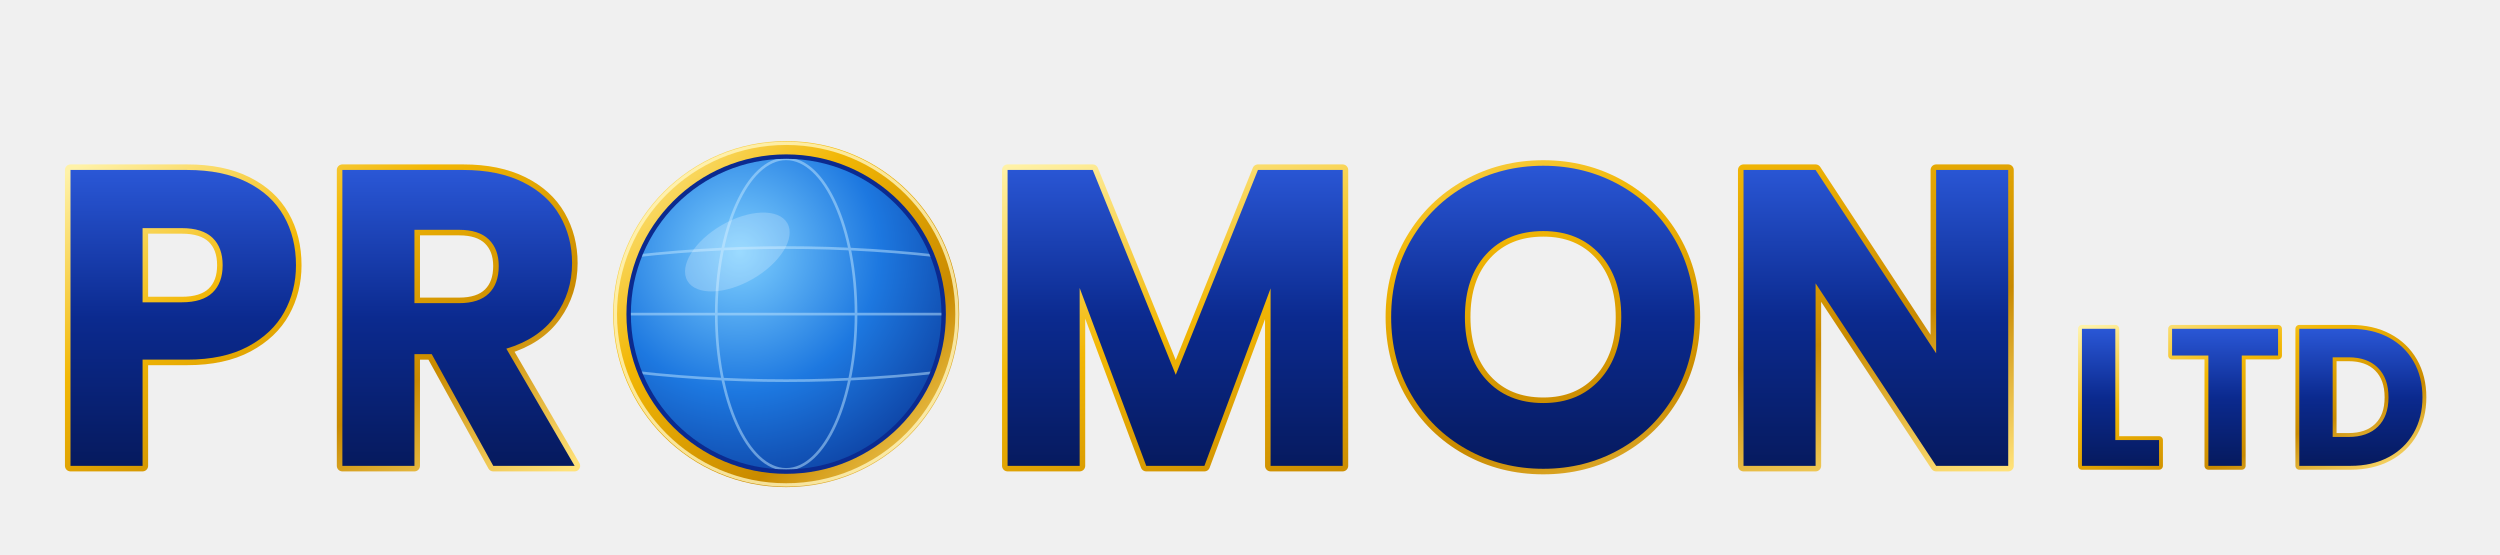
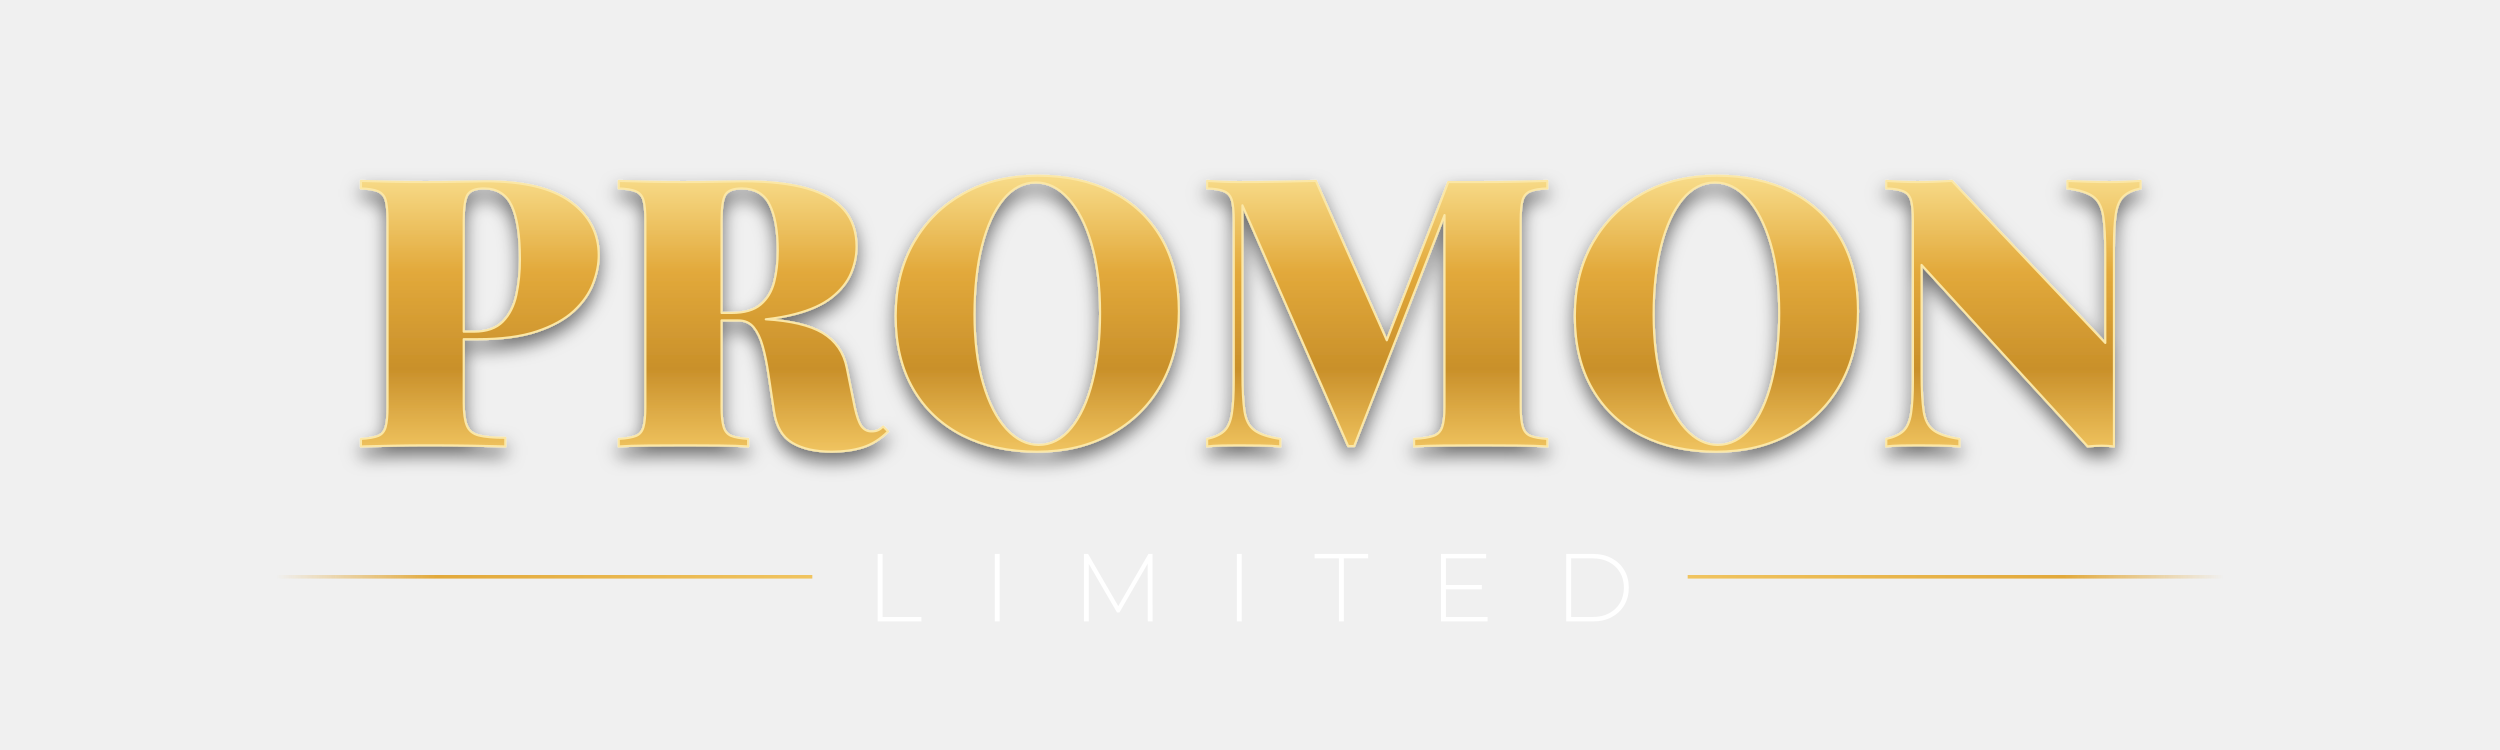
- <svg xmlns="http://www.w3.org/2000/svg" viewBox="0 0 1127 250" width="1127" height="250" role="img" aria-label="PROMON LTD">
+ <svg xmlns="http://www.w3.org/2000/svg" viewBox="0 0 1400 420" width="1400" height="420" role="img" aria-label="PROMON LIMITED">
  <defs>
-     <linearGradient id="blue" x1="0" y1="0" x2="0" y2="1">
-       <stop offset="0" stop-color="#2a57d6" />
-       <stop offset="0.5" stop-color="#0b2a8f" />
-       <stop offset="1" stop-color="#061a5e" />
+     <linearGradient id="gold" x1="0" y1="0" x2="0" y2="1">
+       <stop offset="0" stop-color="#f8dc8a" />
+       <stop offset="0.35" stop-color="#e2a93b" />
+       <stop offset="0.7" stop-color="#c9902a" />
+       <stop offset="1" stop-color="#f0c460" />
    </linearGradient>
-     <linearGradient id="gold" x1="0" y1="0" x2="1" y2="1">
-       <stop offset="0" stop-color="#fff2a8" />
-       <stop offset="0.35" stop-color="#f2b705" />
-       <stop offset="0.7" stop-color="#c98a00" />
-       <stop offset="1" stop-color="#ffe27a" />
+     <linearGradient id="line" x1="0" y1="0" x2="1" y2="0">
+       <stop offset="0" stop-color="#e2a93b" stop-opacity="0" />
+       <stop offset="0.3" stop-color="#e2a93b" />
+       <stop offset="1" stop-color="#f0c460" />
    </linearGradient>
-     <radialGradient id="ocean" cx="0.35" cy="0.3" r="0.9">
-       <stop offset="0" stop-color="#7fd0ff" />
-       <stop offset="0.5" stop-color="#1d78e0" />
-       <stop offset="1" stop-color="#08308f" />
-     </radialGradient>
-     <clipPath id="globeClip">
-       <circle cx="354.4" cy="141.6" r="70" />
-     </clipPath>
+     <linearGradient id="lineR" x1="1" y1="0" x2="0" y2="0">
+       <stop offset="0" stop-color="#e2a93b" stop-opacity="0" />
+       <stop offset="0.3" stop-color="#e2a93b" />
+       <stop offset="1" stop-color="#f0c460" />
+     </linearGradient>
+     <filter id="shadow" x="-5%" y="-10%" width="110%" height="130%">
+       <feDropShadow dx="0" dy="5" stdDeviation="5" flood-color="#000" flood-opacity="0.55" />
+     </filter>
  </defs>
-   <g fill="url(#blue)" stroke="url(#gold)" stroke-width="5" stroke-linejoin="round" paint-order="stroke">
-     <path d="M84.41 162.12H64.27V210.0H31.78V76.62H84.41Q100.37 76.62 111.39 82.13Q122.41 87.64 127.92 97.33Q133.43 107.02 133.43 119.56Q133.43 131.15 128.11 140.745Q122.79 150.34 111.77 156.23Q100.75 162.12 84.41 162.12ZM100.37 119.56Q100.37 111.58 95.81 107.21Q91.25 102.84 81.94 102.84H64.27V136.28H81.94Q91.25 136.28 95.81 131.91Q100.37 127.54 100.37 119.56Z M222.36 210.0 194.62 159.65H186.83V210.0H154.34V76.62H208.87Q224.64 76.62 235.755 82.13Q246.87 87.64 252.38 97.235Q257.89 106.83 257.89 118.61Q257.89 131.91 250.385 142.36Q242.88 152.81 228.25 157.18L259.03 210.0ZM186.83 136.66H206.97Q215.9 136.66 220.365 132.29Q224.83 127.92 224.83 119.94Q224.83 112.34 220.365 107.97Q215.9 103.6 206.97 103.6H186.83Z" />
-     <path d="M605.27 76.62V210.0H572.78V130.01L542.95 210.0H516.73L486.71 129.82V210.0H454.22V76.62H492.6L530.03 168.96L567.08 76.62Z M627.13 142.93Q627.13 123.36 636.345 107.78Q645.56 92.2 661.235 83.46Q676.91 74.72 695.72 74.72Q714.53 74.72 730.205 83.46Q745.88 92.2 754.905 107.78Q763.93 123.36 763.93 142.93Q763.93 162.5 754.81 178.175Q745.69 193.85 730.11 202.59Q714.53 211.33 695.72 211.33Q676.91 211.33 661.235 202.59Q645.56 193.85 636.345 178.175Q627.13 162.5 627.13 142.93ZM730.87 142.93Q730.87 125.26 721.275 114.715Q711.68 104.17 695.72 104.17Q679.57 104.17 669.975 114.62Q660.38 125.07 660.38 142.93Q660.38 160.6 669.975 171.145Q679.57 181.69 695.72 181.69Q711.68 181.69 721.275 171.05Q730.87 160.41 730.87 142.93Z M905.3 210.0H872.81L818.47 127.73V210.0H785.98V76.62H818.47L872.81 159.27V76.62H905.3Z" />
-   </g>
-   <g fill="url(#blue)" stroke="url(#gold)" stroke-width="3.5" stroke-linejoin="round" paint-order="stroke">
-     <path d="M953.584 198.384H973.296V210.0H938.536V148.224H953.584Z M1026.952 148.224V160.28H1010.584V210.0H995.536V160.28H979.168V148.224Z M1092.048 179.112Q1092.048 188.176 1088.044 195.216Q1084.04 202.256 1076.692 206.128Q1069.344 210.0 1059.664 210.0H1036.52V148.224H1059.664Q1069.432 148.224 1076.736 152.096Q1084.04 155.968 1088.044 162.964Q1092.048 169.96 1092.048 179.112ZM1076.736 179.112Q1076.736 170.576 1071.984 165.824Q1067.232 161.072 1058.696 161.072H1051.568V196.976H1058.696Q1067.232 196.976 1071.984 192.312Q1076.736 187.648 1076.736 179.112Z" />
-   </g>
-   <g>
-     <circle cx="354.4" cy="141.6" r="78" fill="url(#gold)" />
-     <circle cx="354.4" cy="141.6" r="72" fill="#0b2a8f" />
-     <circle cx="354.4" cy="141.6" r="70" fill="url(#ocean)" />
-     <g clip-path="url(#globeClip)" fill="#ffffff" opacity="0.92" transform="translate(284.4,71.6)">
-       <path d="M30 40 C45 28 62 30 70 40 C78 48 72 58 62 62 C56 72 44 70 40 62 C30 58 22 50 30 40 Z" />
-       <path d="M78 74 C90 70 104 76 108 90 C110 104 100 118 92 124 C84 118 76 104 78 74 Z" />
-       <path d="M96 36 C108 30 124 36 126 48 C120 56 104 56 96 50 Z" />
-       <path d="M44 84 C52 80 60 86 58 98 C54 106 46 102 44 84 Z" />
-     </g>
-     <g clip-path="url(#globeClip)" fill="none" stroke="#bfe6ff" stroke-width="1.2" opacity="0.5">
-       <ellipse cx="354.4" cy="141.6" rx="31.5" ry="70" />
-       <line x1="276.4" y1="141.6" x2="432.4" y2="141.6" />
-       <path d="M276.4 116.6 Q354.4 106.6 432.4 116.6" />
-       <path d="M276.4 166.6 Q354.4 176.6 432.4 166.6" />
-     </g>
-     <ellipse cx="332.4" cy="113.6" rx="26" ry="14" fill="#fff" opacity="0.22" transform="rotate(-30 332.4 113.6)" />
-     <circle cx="354.4" cy="141.6" r="77" fill="none" stroke="#fff6c0" stroke-width="1.5" opacity="0.8" />
-   </g>
+   <path d="M202.13 101.32Q208.22 101.53 218.2 101.74Q228.17 101.95 238.25 101.95Q248.75 101.95 258.41 101.74Q268.07 101.53 272.06 101.53Q303.98 101.53 319.62 113.08Q335.27 124.63 335.27 142.9Q335.27 150.46 332.12 158.75Q328.97 167.05 321.41 174.09Q313.85 181.12 300.73 185.53Q287.6 189.94 267.44 189.94H259.67V225.64Q259.67 234.25 261.46 238.45Q263.24 242.65 268.28 243.91Q273.32 245.17 282.98 245.17V250Q275.84 249.79 264.29 249.58Q252.74 249.37 239.72 249.37Q230.06 249.37 220.4 249.58Q210.74 249.79 202.13 250V245.8Q208.64 245.38 211.79 244.12Q214.94 242.86 215.99 239.08Q217.04 235.3 217.04 227.74V123.58Q217.04 115.81 215.99 112.14Q214.94 108.46 211.69 107.1Q208.43 105.73 202.13 105.52ZM259.67 185.74H265.34Q276.05 185.74 281.62 180.07Q287.18 174.4 289.18 165.16Q291.17 155.92 291.17 145.21Q291.17 125.26 286.66 115.39Q282.14 105.52 271.01 105.52Q263.87 105.52 261.77 109.09Q259.67 112.66 259.67 123.58Z M346.51 101.32Q352.6 101.53 362.58 101.74Q372.55 101.95 382.63 101.95Q393.13 101.95 402.79 101.74Q412.45 101.53 416.44 101.53Q437.86 101.53 451.83 105.52Q465.79 109.51 472.72 117.6Q479.65 125.68 479.65 138.07Q479.65 145.84 476.5 153.19Q473.35 160.54 465.79 166.53Q458.23 172.51 445.21 175.87Q438.07 177.76 428.83 178.81Q449.83 180.07 460.54 186.37Q471.67 193.09 474.19 206.11L478.6 227.95Q480.28 235.72 482.38 238.66Q484.48 241.6 488.05 241.6Q490.15 241.6 491.62 240.97Q493.09 240.34 494.56 238.87L497.29 241.6Q490.78 248.11 483.12 250.53Q475.45 252.94 465.79 252.94Q452.14 252.94 443.74 248Q435.34 243.07 433.45 230.26L430.3 209.26Q429.04 200.65 427.15 193.93Q425.26 187.21 422.11 183.32Q418.96 179.44 413.5 179.44H404.05V227.74Q404.05 235.3 405.21 239.08Q406.36 242.86 409.51 244.12Q412.66 245.38 418.96 245.8V250Q412.87 249.58 403.32 249.48Q393.76 249.37 383.89 249.37Q372.55 249.37 362.58 249.48Q352.6 249.58 346.51 250V245.8Q353.02 245.38 356.17 244.12Q359.32 242.86 360.37 239.08Q361.42 235.3 361.42 227.74V123.58Q361.42 115.81 360.37 112.14Q359.32 108.46 356.07 107.1Q352.81 105.73 346.51 105.52ZM404.05 175.24H409.72Q420.43 175.24 426 170.52Q431.56 165.79 433.56 157.92Q435.55 150.04 435.55 140.38Q435.55 123.79 431.04 114.66Q426.52 105.52 415.39 105.52Q408.25 105.52 406.15 109.09Q404.05 112.66 404.05 123.58Z M580.98 98.38Q604.71 98.38 622.56 107.41Q640.41 116.44 650.28 133.34Q660.15 150.25 660.15 174.4Q660.15 197.92 650.07 215.56Q639.99 233.2 622.04 243.07Q604.08 252.94 580.77 252.94Q557.04 252.94 539.19 243.91Q521.34 234.88 511.47 217.87Q501.6 200.86 501.6 176.92Q501.6 153.4 511.79 135.76Q521.97 118.12 539.82 108.25Q557.67 98.38 580.98 98.38ZM580.14 102.16Q569.64 102.16 561.87 111.61Q554.1 121.06 549.9 137.65Q545.7 154.24 545.7 176.08Q545.7 198.34 550.53 214.82Q555.36 231.31 563.55 240.24Q571.74 249.16 581.61 249.16Q592.11 249.16 599.88 239.71Q607.65 230.26 611.85 213.56Q616.05 196.87 616.05 175.24Q616.05 152.77 611.22 136.39Q606.39 120.01 598.2 111.08Q590.01 102.16 580.14 102.16Z M866.48 101.32V105.52Q860.18 105.73 856.93 107.1Q853.67 108.46 852.62 112.14Q851.57 115.81 851.57 123.58V227.74Q851.57 235.3 852.73 239.08Q853.88 242.86 857.03 244.12Q860.18 245.38 866.48 245.8V250Q859.97 249.58 849.89 249.48Q839.81 249.37 829.31 249.37Q817.97 249.37 808 249.48Q798.02 249.58 791.93 250V245.8Q799.07 245.38 802.75 244.12Q806.42 242.86 807.68 239.08Q808.94 235.3 808.94 227.74V120.43L758.33 249.79H754.97L695.75 114.97V208.84Q695.75 222.91 696.9 230.37Q698.06 237.82 702.58 241.07Q707.09 244.33 716.96 245.8V250Q712.76 249.58 706.04 249.48Q699.32 249.37 693.44 249.37Q688.82 249.37 683.99 249.48Q679.16 249.58 676.01 250V245.8Q682.52 244.33 685.67 241.29Q688.82 238.24 689.87 231.52Q690.92 224.8 690.92 213.04V123.58Q690.92 115.81 689.87 112.14Q688.82 108.46 685.57 107.1Q682.31 105.73 676.01 105.52V101.32Q679.16 101.53 683.99 101.74Q688.82 101.95 693.44 101.95Q705.62 101.95 716.75 101.74Q727.88 101.53 736.91 101.32L776.6 190.57L811.04 101.95H829.31Q839.81 101.95 849.89 101.74Q859.97 101.53 866.48 101.32Z M961.3 98.38Q985.03 98.38 1002.88 107.41Q1020.73 116.44 1030.6 133.34Q1040.47 150.25 1040.47 174.4Q1040.47 197.92 1030.39 215.56Q1020.31 233.2 1002.36 243.07Q984.4 252.94 961.09 252.94Q937.36 252.94 919.51 243.91Q901.66 234.88 891.79 217.87Q881.92 200.86 881.92 176.92Q881.92 153.4 892.11 135.76Q902.29 118.12 920.14 108.25Q937.99 98.38 961.3 98.38ZM960.46 102.16Q949.96 102.16 942.19 111.61Q934.42 121.06 930.22 137.65Q926.02 154.24 926.02 176.08Q926.02 198.34 930.85 214.82Q935.68 231.31 943.87 240.24Q952.06 249.16 961.93 249.16Q972.43 249.16 980.2 239.71Q987.97 230.26 992.17 213.56Q996.37 196.87 996.37 175.24Q996.37 152.77 991.54 136.39Q986.71 120.01 978.52 111.08Q970.33 102.16 960.46 102.16Z M1198.71 101.32V105.52Q1192.41 106.78 1189.15 109.93Q1185.9 113.08 1184.85 119.7Q1183.8 126.31 1183.8 138.28V250Q1180.65 249.58 1176.97 249.58Q1173.3 249.58 1169.1 250L1076.07 148.36V208.84Q1076.07 222.91 1077.22 230.37Q1078.38 237.82 1082.89 241.07Q1087.41 244.33 1097.28 245.8V250Q1093.08 249.58 1086.36 249.48Q1079.64 249.37 1073.76 249.37Q1069.14 249.37 1064.31 249.48Q1059.48 249.58 1056.33 250V245.8Q1062.84 244.33 1065.99 241.29Q1069.14 238.24 1070.19 231.52Q1071.24 224.8 1071.24 213.04V123.58Q1071.24 115.81 1070.19 112.14Q1069.14 108.46 1065.88 107.1Q1062.63 105.73 1056.33 105.52V101.32Q1059.48 101.53 1064.31 101.74Q1069.14 101.95 1073.76 101.95Q1079.01 101.95 1084.05 101.74Q1089.09 101.53 1093.08 101.32L1178.97 192.04V142.48Q1178.97 128.41 1177.82 120.96Q1176.66 113.5 1172.25 110.14Q1167.84 106.78 1157.76 105.52V101.32Q1161.96 101.53 1168.68 101.74Q1175.4 101.95 1181.28 101.95Q1186.11 101.95 1190.84 101.74Q1195.56 101.53 1198.71 101.32Z" fill="url(#gold)" stroke="#fbe7a6" stroke-width="1.2" stroke-linejoin="round" filter="url(#shadow)" />
+   <path d="M491.49 348V310.2H494.24V345.52H516V348Z M557.08 348V310.2H559.83V348Z M607 348V310.2H609.33L626.23 339.41L643.13 310.2H645.4L645.45 348H642.75L642.7 315.65L626.88 342.98H625.53L609.71 315.76V348Z M692.63 348V310.2H695.38V348Z M749.79 348V312.68H736.19V310.2H766.16V312.68H752.55V348Z M806.96 348V310.2H832.23V312.68H809.72V327.59H829.86V330.02H809.72V345.52H833.04V348Z M877.09 348V310.2H892.05Q898.04 310.2 902.58 312.63Q907.11 315.06 909.62 319.33Q912.13 323.59 912.13 329.1Q912.13 334.61 909.62 338.87Q907.11 343.14 902.58 345.57Q898.04 348 892.05 348ZM879.84 345.52H891.83Q897.18 345.52 901.12 343.41Q905.06 341.3 907.22 337.61Q909.38 333.91 909.38 329.1Q909.38 324.29 907.22 320.6Q905.06 316.9 901.12 314.79Q897.18 312.68 891.83 312.68H879.84Z" fill="#ffffff" />
+   <rect x="154.9" y="322" width="300" height="2" fill="url(#line)" />
+   <rect x="945.1" y="322" width="300" height="2" fill="url(#lineR)" />
</svg>
